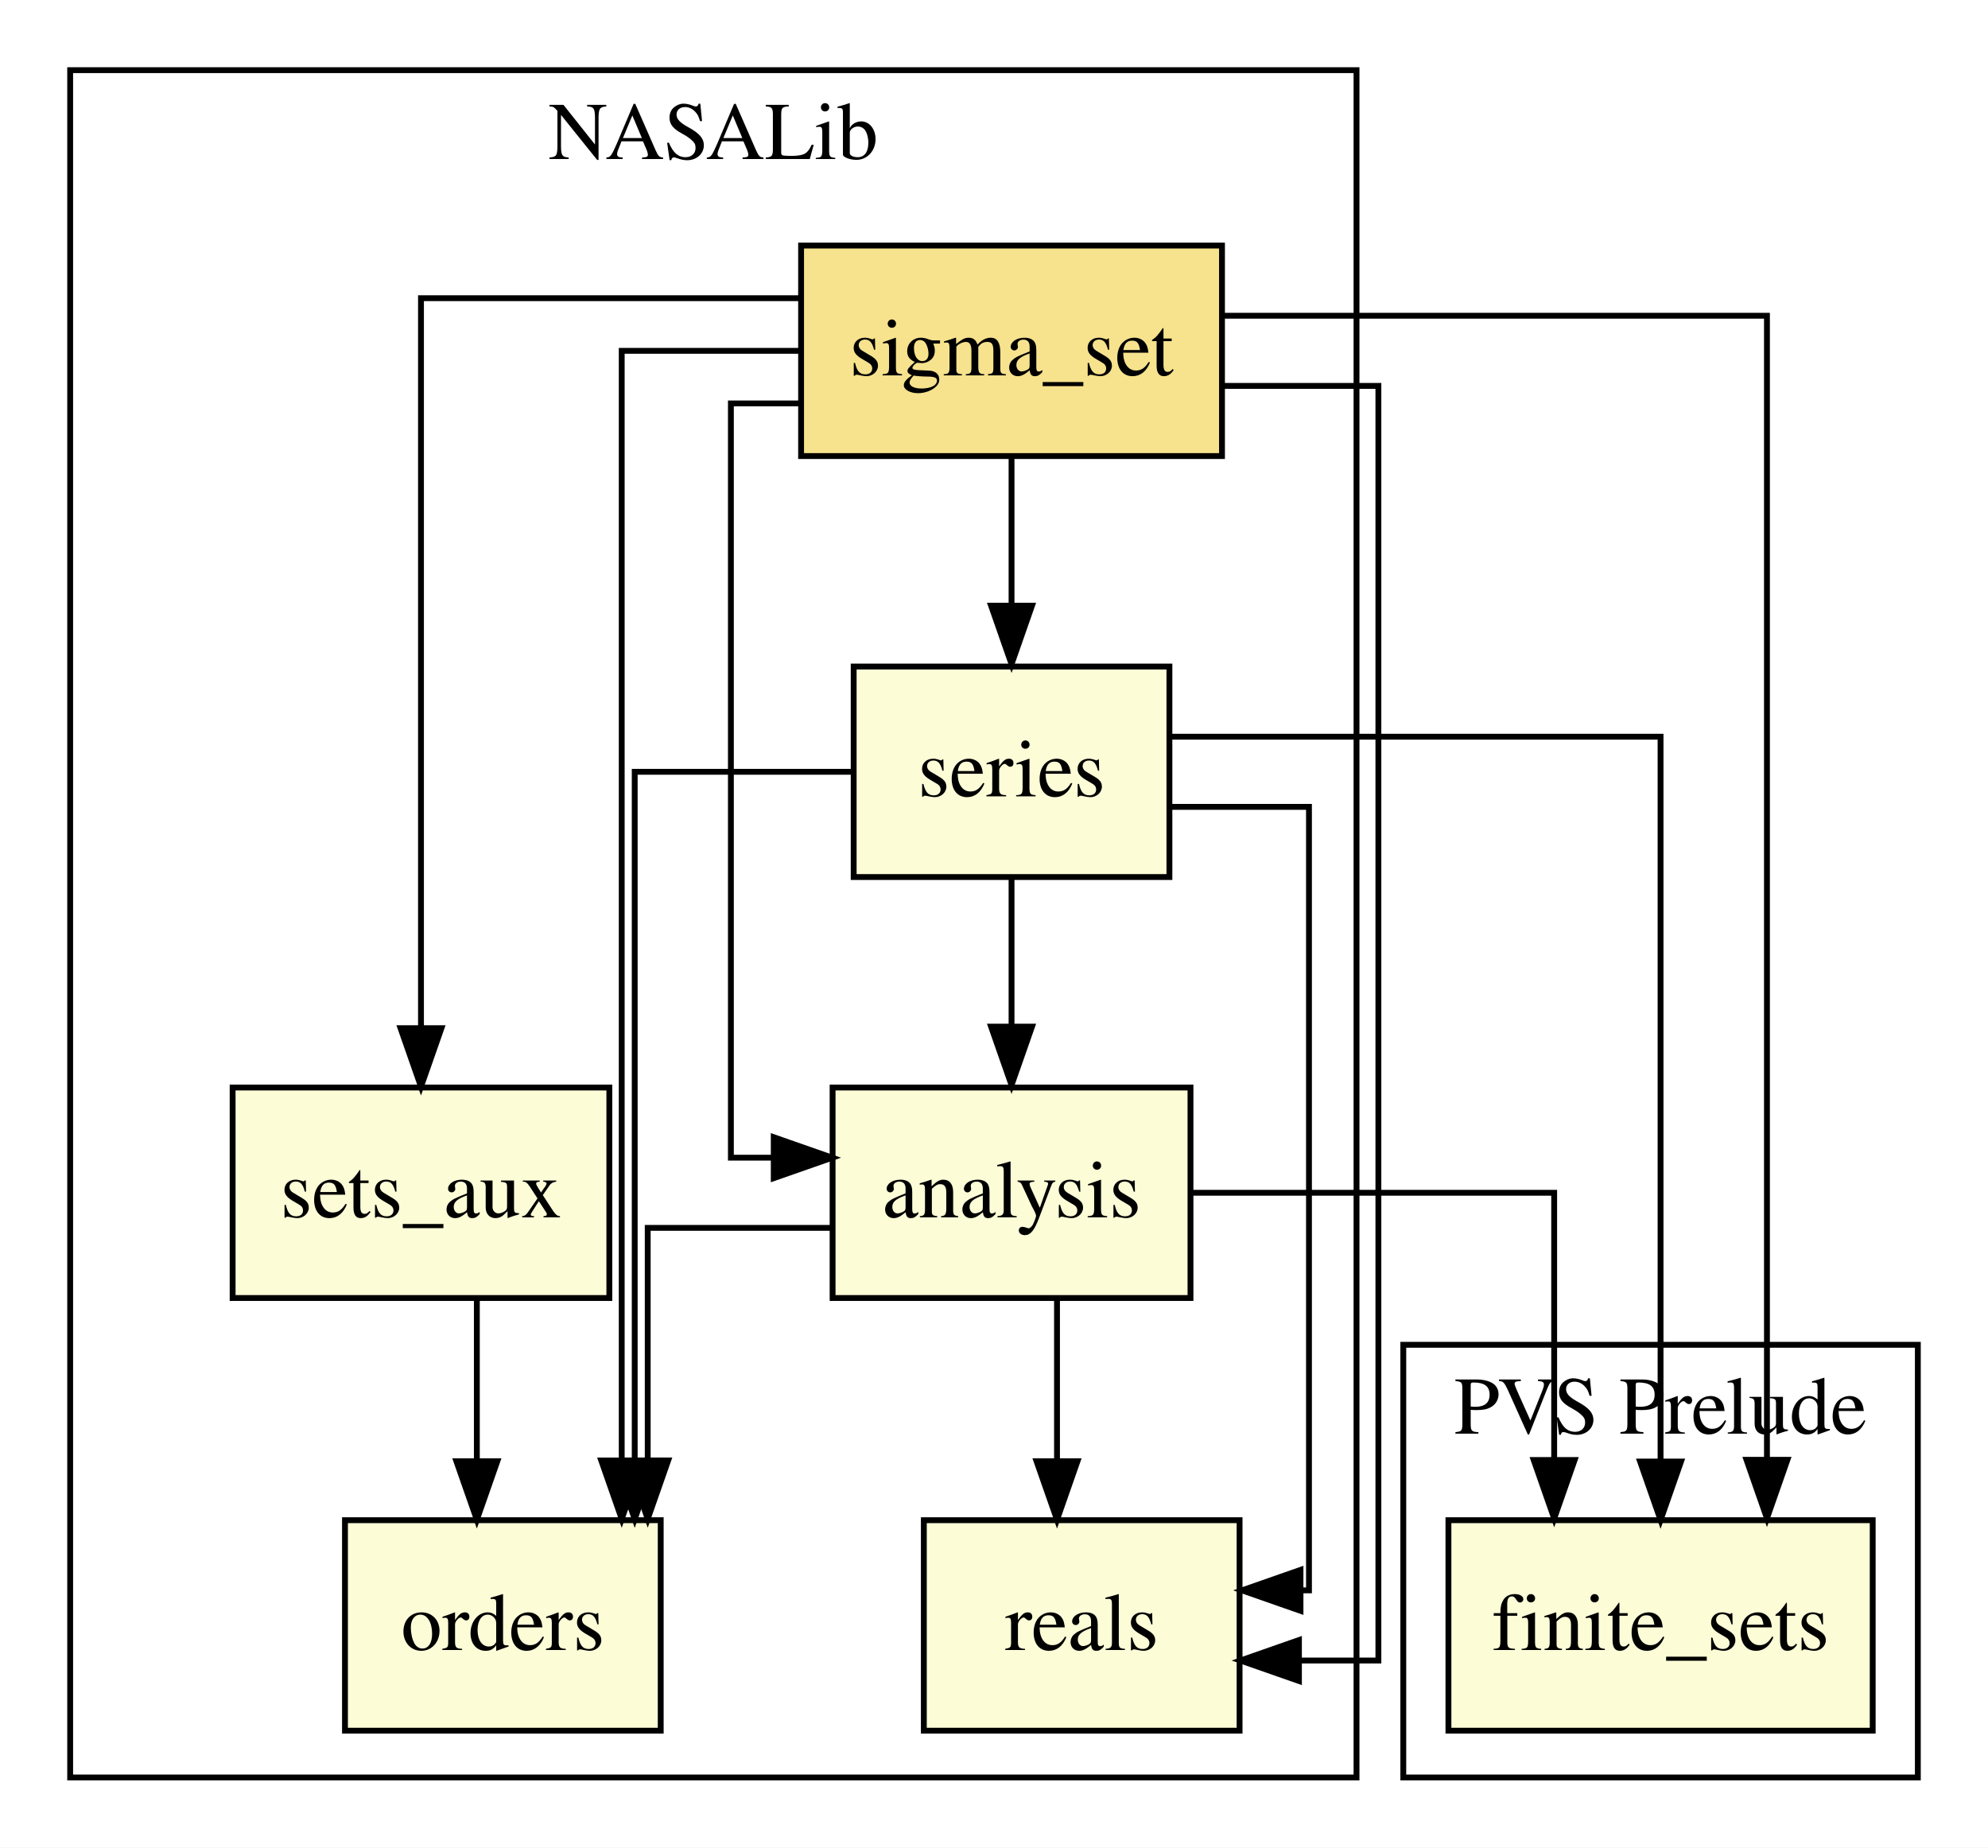
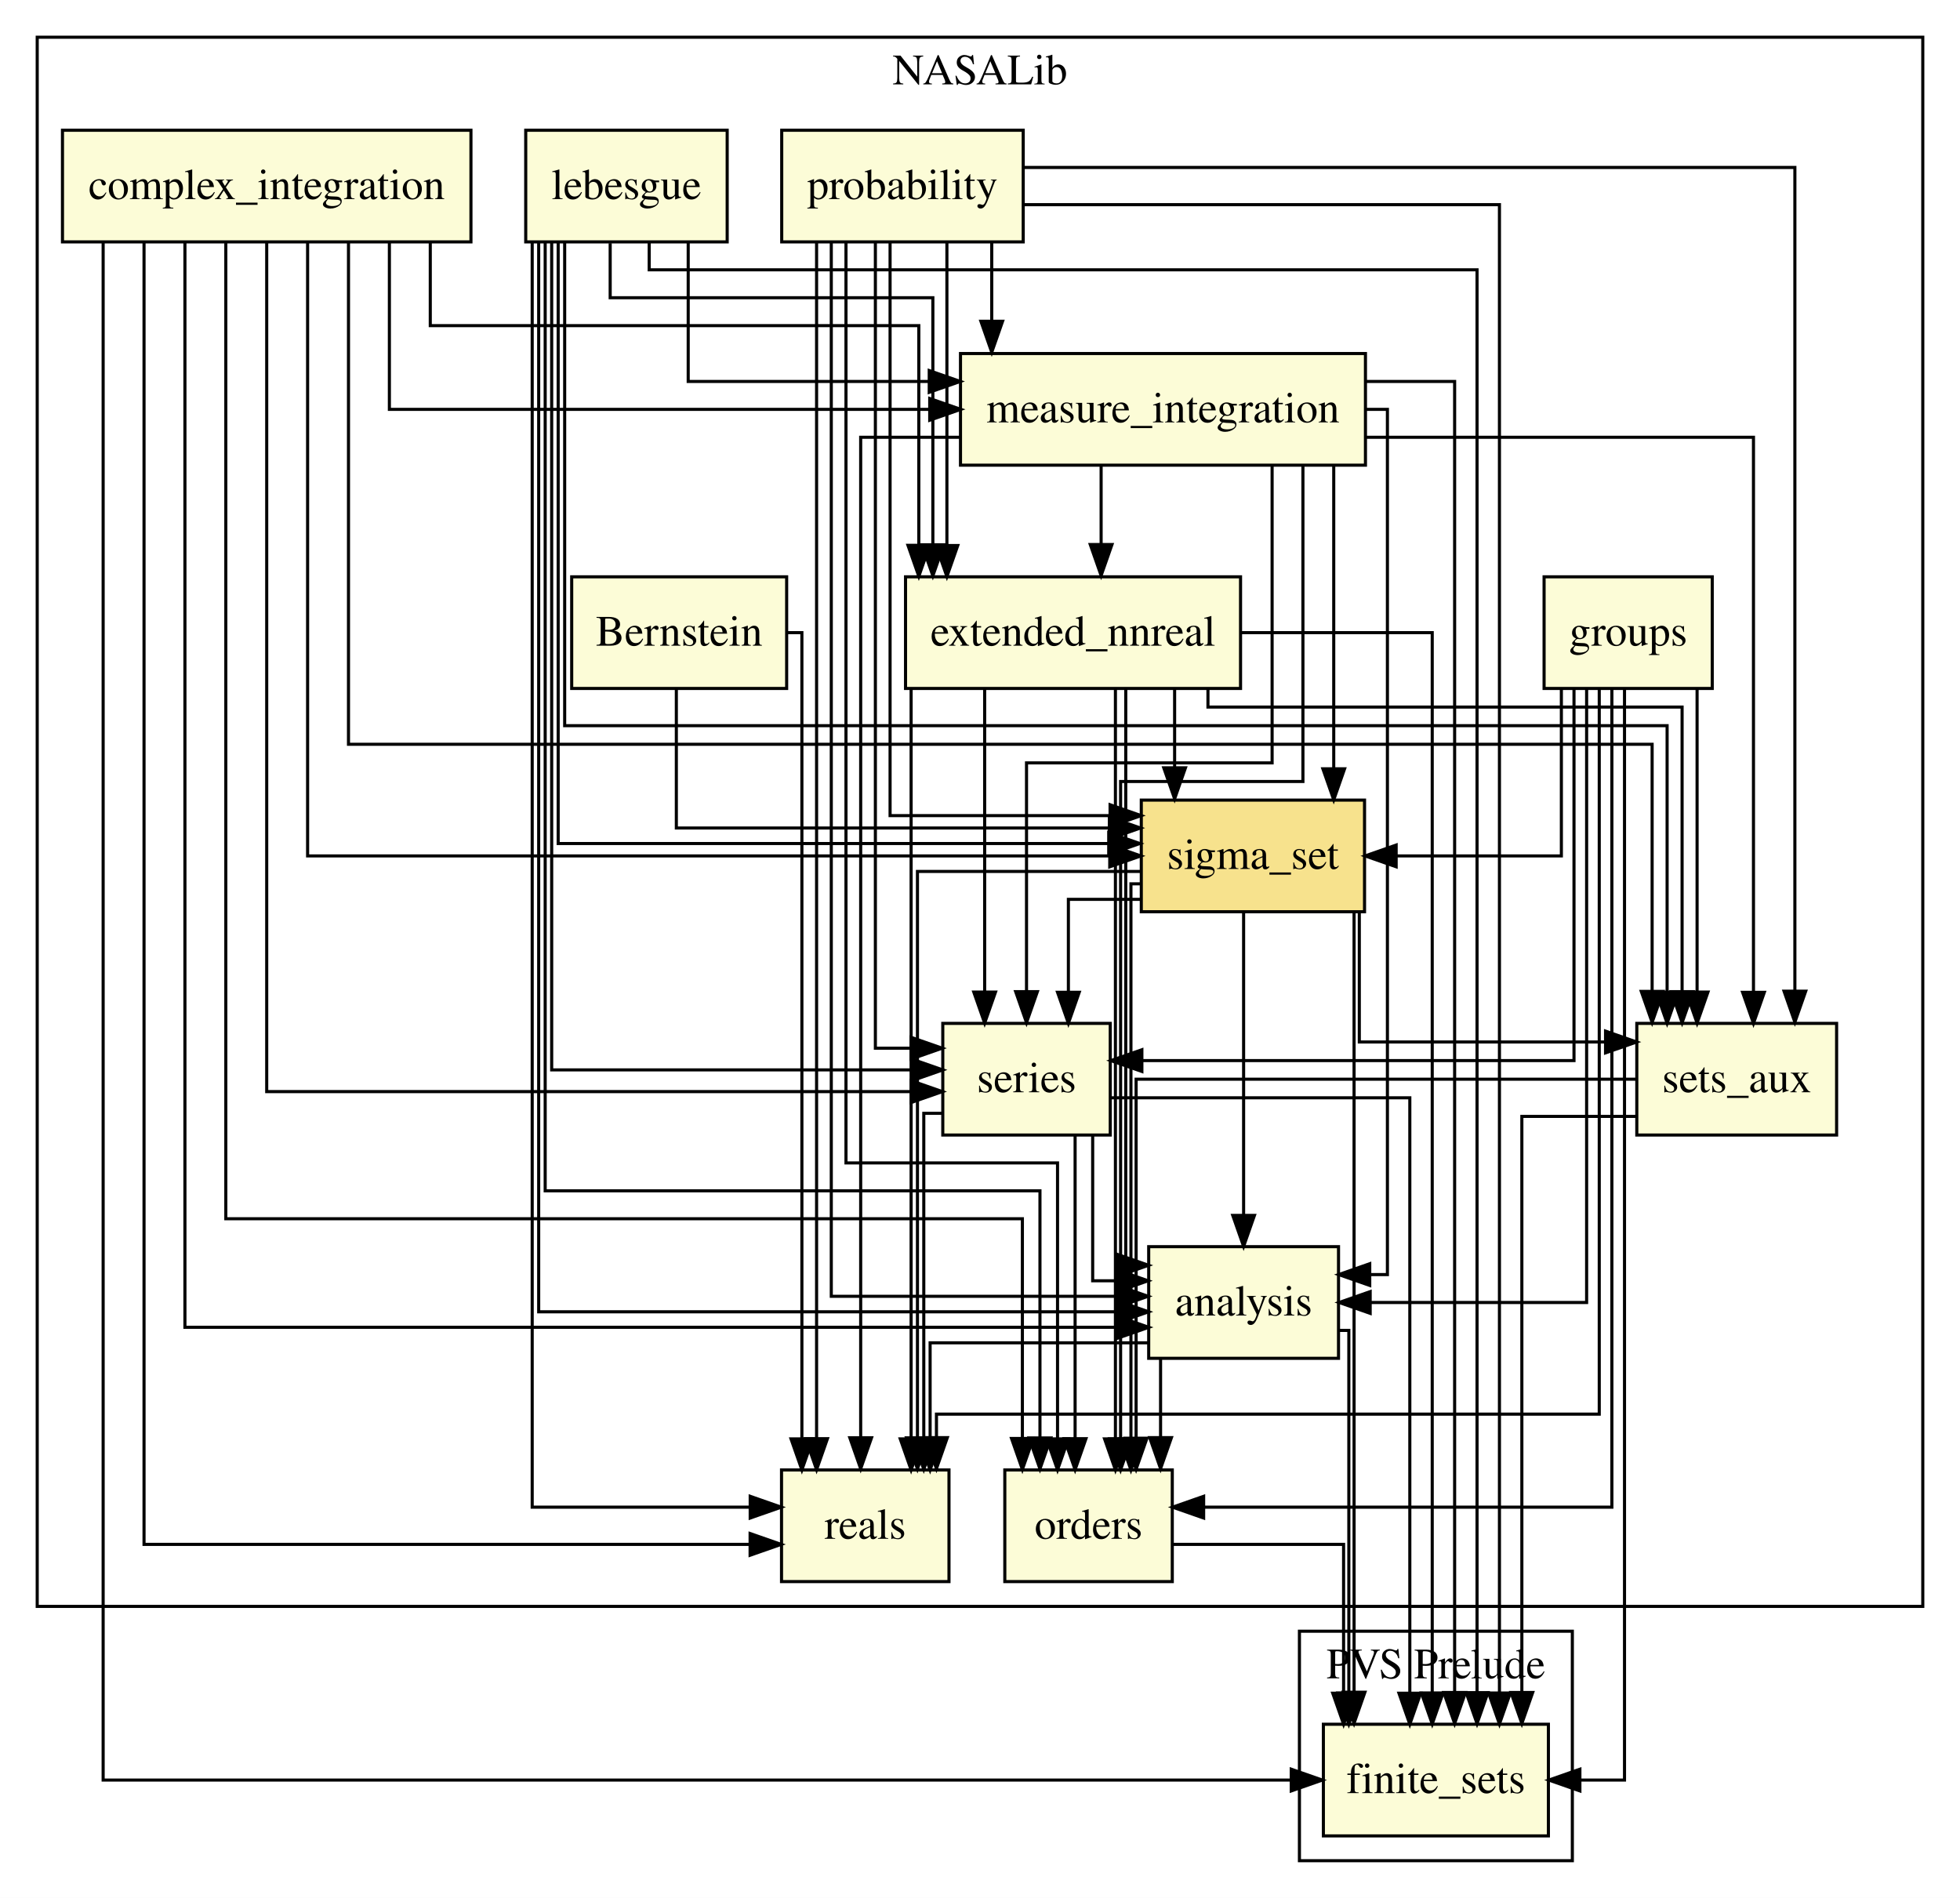
- <svg xmlns="http://www.w3.org/2000/svg" width="340pt" height="316pt" viewBox="0.00 0.00 340.00 316.00">
-   <g id="graph0" class="graph" transform="scale(1 1) rotate(0) translate(4 312)">
-     <polygon fill="#ffffff" stroke="transparent" points="-4,4 -4,-312 336,-312 336,4 -4,4" />
+ <svg xmlns="http://www.w3.org/2000/svg" width="632pt" height="612pt" viewBox="0.00 0.00 632.00 612.00">
+   <g id="graph0" class="graph" transform="scale(1 1) rotate(0) translate(4 608)">
+     <polygon fill="#ffffff" stroke="transparent" points="-4,4 -4,-608 628,-608 628,4 -4,4" />
    <g id="clust1" class="cluster">
-       <polygon fill="none" stroke="#000000" points="8,-8 8,-300 228,-300 228,-8 8,-8" />
-       <text text-anchor="middle" x="118" y="-284.8" font-family="Times,serif" font-size="14.00" fill="#000000">NASALib</text>
+       <polygon fill="none" stroke="#000000" points="8,-90 8,-596 616,-596 616,-90 8,-90" />
+       <text text-anchor="middle" x="312" y="-580.8" font-family="Times,serif" font-size="14.00" fill="#000000">NASALib</text>
    </g>
    <g id="clust2" class="cluster">
-       <polygon fill="none" stroke="#000000" points="236,-8 236,-82 324,-82 324,-8 236,-8" />
-       <text text-anchor="middle" x="280" y="-66.8" font-family="Times,serif" font-size="14.00" fill="#000000">PVS Prelude</text>
+       <polygon fill="none" stroke="#000000" points="415,-8 415,-82 503,-82 503,-8 415,-8" />
+       <text text-anchor="middle" x="459" y="-66.8" font-family="Times,serif" font-size="14.00" fill="#000000">PVS Prelude</text>
    </g>
    <g id="node1" class="node">
-       <polygon fill="#fcfcd7" stroke="#000000" points="199.604,-126 138.396,-126 138.396,-90 199.604,-90 199.604,-126" />
-       <text text-anchor="middle" x="169" y="-103.8" font-family="Times,serif" font-size="14.00" fill="#000000">analysis</text>
+       <polygon fill="#fcfcd7" stroke="#000000" points="495.28,-52 422.72,-52 422.72,-16 495.28,-16 495.28,-52" />
+       <text text-anchor="middle" x="459" y="-29.8" font-family="Times,serif" font-size="14.00" fill="#000000">finite_sets</text>
    </g>
    <g id="node2" class="node">
-       <polygon fill="#fcfcd7" stroke="#000000" points="109,-52 55,-52 55,-16 109,-16 109,-52" />
-       <text text-anchor="middle" x="82" y="-29.8" font-family="Times,serif" font-size="14.00" fill="#000000">orders</text>
+       <polygon fill="#fcfcd7" stroke="#000000" points="249.656,-422 180.344,-422 180.344,-386 249.656,-386 249.656,-422" />
+       <text text-anchor="middle" x="215" y="-399.8" font-family="Times,serif" font-size="14.00" fill="#000000">Bernstein</text>
+     </g>
+     <g id="node11" class="node">
+       <polygon fill="#fcfcd7" stroke="#000000" points="302,-134 248,-134 248,-98 302,-98 302,-134" />
+       <text text-anchor="middle" x="275" y="-111.8" font-family="Times,serif" font-size="14.00" fill="#000000">reals</text>
    </g>
    <g id="edge1" class="edge">
-       <path fill="none" stroke="#000000" d="M138.253,-102C122.577,-102 106.777,-102 106.777,-102 106.777,-102 106.777,-62.223 106.777,-62.223" />
-       <polygon fill="#000000" stroke="#000000" points="110.277,-62.223 106.777,-52.223 103.277,-62.223 110.277,-62.223" />
+       <path fill="none" stroke="#000000" d="M249.715,-404C252.674,-404 254.567,-404 254.567,-404 254.567,-404 254.567,-144.016 254.567,-144.016" />
+       <polygon fill="#000000" stroke="#000000" points="258.067,-144.016 254.567,-134.016 251.067,-144.016 258.067,-144.016" />
+     </g>
+     <g id="node14" class="node">
+       <polygon fill="#f7e28d" stroke="#000000" points="435.993,-350 364.007,-350 364.007,-314 435.993,-314 435.993,-350" />
+       <text text-anchor="middle" x="400" y="-327.8" font-family="Times,serif" font-size="14.00" fill="#000000">sigma_set</text>
+     </g>
+     <g id="edge2" class="edge">
+       <path fill="none" stroke="#000000" d="M214.086,-385.778C214.086,-367.171 214.086,-341 214.086,-341 214.086,-341 353.713,-341 353.713,-341" />
+       <polygon fill="#000000" stroke="#000000" points="353.713,-344.5 363.713,-341 353.713,-337.5 353.713,-344.5" />
    </g>
    <g id="node3" class="node">
-       <polygon fill="#fcfcd7" stroke="#000000" points="208,-52 154,-52 154,-16 208,-16 208,-52" />
-       <text text-anchor="middle" x="181" y="-29.8" font-family="Times,serif" font-size="14.00" fill="#000000">reals</text>
-     </g>
-     <g id="edge2" class="edge">
-       <path fill="none" stroke="#000000" d="M176.776,-89.708C176.776,-89.708 176.776,-62.082 176.776,-62.082" />
-       <polygon fill="#000000" stroke="#000000" points="180.276,-62.082 176.776,-52.082 173.276,-62.082 180.276,-62.082" />
+       <polygon fill="#fcfcd7" stroke="#000000" points="427.604,-206 366.396,-206 366.396,-170 427.604,-170 427.604,-206" />
+       <text text-anchor="middle" x="397" y="-183.8" font-family="Times,serif" font-size="14.00" fill="#000000">analysis</text>
+     </g>
+     <g id="edge3" class="edge">
+       <path fill="none" stroke="#000000" d="M427.552,-179C429.635,-179 430.93,-179 430.93,-179 430.93,-179 430.93,-62.071 430.93,-62.071" />
+       <polygon fill="#000000" stroke="#000000" points="434.43,-62.071 430.93,-52.071 427.43,-62.071 434.43,-62.071" />
+     </g>
+     <g id="node9" class="node">
+       <polygon fill="#fcfcd7" stroke="#000000" points="374,-134 320,-134 320,-98 374,-98 374,-134" />
+       <text text-anchor="middle" x="347" y="-111.8" font-family="Times,serif" font-size="14.00" fill="#000000">orders</text>
+     </g>
+     <g id="edge4" class="edge">
+       <path fill="none" stroke="#000000" d="M370.224,-169.831C370.224,-169.831 370.224,-144.413 370.224,-144.413" />
+       <polygon fill="#000000" stroke="#000000" points="373.724,-144.413 370.224,-134.413 366.724,-144.413 373.724,-144.413" />
+     </g>
+     <g id="edge5" class="edge">
+       <path fill="none" stroke="#000000" d="M366.397,-175C336.645,-175 295.915,-175 295.915,-175 295.915,-175 295.915,-144.023 295.915,-144.023" />
+       <polygon fill="#000000" stroke="#000000" points="299.415,-144.023 295.915,-134.023 292.415,-144.023 299.415,-144.023" />
+     </g>
+     <g id="node4" class="node">
+       <polygon fill="#fcfcd7" stroke="#000000" points="147.856,-566 16.145,-566 16.145,-530 147.856,-530 147.856,-566" />
+       <text text-anchor="middle" x="82" y="-543.8" font-family="Times,serif" font-size="14.00" fill="#000000">complex_integration</text>
+     </g>
+     <g id="edge6" class="edge">
+       <path fill="none" stroke="#000000" d="M29.258,-529.707C29.258,-438.143 29.258,-34 29.258,-34 29.258,-34 412.36,-34 412.36,-34" />
+       <polygon fill="#000000" stroke="#000000" points="412.361,-37.5 422.36,-34 412.36,-30.5 412.361,-37.5" />
+     </g>
+     <g id="edge7" class="edge">
+       <path fill="none" stroke="#000000" d="M55.629,-529.751C55.629,-455.496 55.629,-180 55.629,-180 55.629,-180 356.405,-180 356.405,-180" />
+       <polygon fill="#000000" stroke="#000000" points="356.405,-183.5 366.405,-180 356.405,-176.5 356.405,-183.5" />
+     </g>
+     <g id="node5" class="node">
+       <polygon fill="#fcfcd7" stroke="#000000" points="396.012,-422 287.988,-422 287.988,-386 396.012,-386 396.012,-422" />
+       <text text-anchor="middle" x="342" y="-399.8" font-family="Times,serif" font-size="14.00" fill="#000000">extended_nnreal</text>
+     </g>
+     <g id="edge8" class="edge">
+       <path fill="none" stroke="#000000" d="M134.742,-529.956C134.742,-517.437 134.742,-503 134.742,-503 134.742,-503 292.272,-503 292.272,-503 292.272,-503 292.272,-432.158 292.272,-432.158" />
+       <polygon fill="#000000" stroke="#000000" points="295.772,-432.158 292.272,-422.158 288.772,-432.158 295.772,-432.158" />
+     </g>
+     <g id="node8" class="node">
+       <polygon fill="#fcfcd7" stroke="#000000" points="436.29,-494 305.71,-494 305.71,-458 436.29,-458 436.29,-494" />
+       <text text-anchor="middle" x="371" y="-471.8" font-family="Times,serif" font-size="14.00" fill="#000000">measure_integration</text>
+     </g>
+     <g id="edge9" class="edge">
+       <path fill="none" stroke="#000000" d="M121.557,-529.831C121.557,-508.502 121.557,-476 121.557,-476 121.557,-476 295.788,-476 295.788,-476" />
+       <polygon fill="#000000" stroke="#000000" points="295.788,-479.5 305.788,-476 295.788,-472.5 295.788,-479.5" />
+     </g>
+     <g id="edge10" class="edge">
+       <path fill="none" stroke="#000000" d="M68.814,-529.622C68.814,-459.812 68.814,-215 68.814,-215 68.814,-215 325.667,-215 325.667,-215 325.667,-215 325.667,-144.158 325.667,-144.158" />
+       <polygon fill="#000000" stroke="#000000" points="329.167,-144.158 325.667,-134.158 322.167,-144.158 329.167,-144.158" />
+     </g>
+     <g id="edge11" class="edge">
+       <path fill="none" stroke="#000000" d="M42.443,-529.737C42.443,-446.842 42.443,-110 42.443,-110 42.443,-110 237.868,-110 237.868,-110" />
+       <polygon fill="#000000" stroke="#000000" points="237.868,-113.5 247.868,-110 237.868,-106.5 237.868,-113.5" />
+     </g>
+     <g id="node12" class="node">
+       <polygon fill="#fcfcd7" stroke="#000000" points="354,-278 300,-278 300,-242 354,-242 354,-278" />
+       <text text-anchor="middle" x="327" y="-255.8" font-family="Times,serif" font-size="14.00" fill="#000000">series</text>
+     </g>
+     <g id="edge12" class="edge">
+       <path fill="none" stroke="#000000" d="M82,-529.734C82,-465.808 82,-256 82,-256 82,-256 289.845,-256 289.845,-256" />
+       <polygon fill="#000000" stroke="#000000" points="289.845,-259.5 299.845,-256 289.845,-252.5 289.845,-259.5" />
+     </g>
+     <g id="node13" class="node">
+       <polygon fill="#fcfcd7" stroke="#000000" points="588.214,-278 523.786,-278 523.786,-242 588.214,-242 588.214,-278" />
+       <text text-anchor="middle" x="556" y="-255.8" font-family="Times,serif" font-size="14.00" fill="#000000">sets_aux</text>
+     </g>
+     <g id="edge13" class="edge">
+       <path fill="none" stroke="#000000" d="M108.371,-529.75C108.371,-483.989 108.371,-368 108.371,-368 108.371,-368 528.726,-368 528.726,-368 528.726,-368 528.726,-288.321 528.726,-288.321" />
+       <polygon fill="#000000" stroke="#000000" points="532.226,-288.321 528.726,-278.321 525.226,-288.321 532.226,-288.321" />
+     </g>
+     <g id="edge14" class="edge">
+       <path fill="none" stroke="#000000" d="M95.186,-529.956C95.186,-478.042 95.186,-332 95.186,-332 95.186,-332 353.837,-332 353.837,-332" />
+       <polygon fill="#000000" stroke="#000000" points="353.837,-335.5 363.837,-332 353.837,-328.5 353.837,-335.5" />
+     </g>
+     <g id="edge15" class="edge">
+       <path fill="none" stroke="#000000" d="M396.18,-404C426.323,-404 457.82,-404 457.82,-404 457.82,-404 457.82,-62.096 457.82,-62.096" />
+       <polygon fill="#000000" stroke="#000000" points="461.32,-62.096 457.82,-52.096 454.32,-62.096 461.32,-62.096" />
+     </g>
+     <g id="edge16" class="edge">
+       <path fill="none" stroke="#000000" d="M359.002,-385.896C359.002,-335.97 359.002,-200 359.002,-200 359.002,-200 359.734,-200 359.734,-200" />
+       <polygon fill="#000000" stroke="#000000" points="356.328,-203.5 366.328,-200 356.328,-196.5 356.328,-203.5" />
+     </g>
+     <g id="edge17" class="edge">
+       <path fill="none" stroke="#000000" d="M355.667,-385.984C355.667,-385.984 355.667,-144.009 355.667,-144.009" />
+       <polygon fill="#000000" stroke="#000000" points="359.167,-144.009 355.667,-134.009 352.167,-144.009 359.167,-144.009" />
+     </g>
+     <g id="edge18" class="edge">
+       <path fill="none" stroke="#000000" d="M289.787,-385.984C289.787,-385.984 289.787,-144.009 289.787,-144.009" />
+       <polygon fill="#000000" stroke="#000000" points="293.287,-144.009 289.787,-134.009 286.287,-144.009 293.287,-144.009" />
+     </g>
+     <g id="edge19" class="edge">
+       <path fill="none" stroke="#000000" d="M313.5,-385.762C313.5,-385.762 313.5,-288.09 313.5,-288.09" />
+       <polygon fill="#000000" stroke="#000000" points="317,-288.09 313.5,-278.09 310,-288.09 317,-288.09" />
+     </g>
+     <g id="edge20" class="edge">
+       <path fill="none" stroke="#000000" d="M385.505,-385.81C385.505,-382.462 385.505,-380 385.505,-380 385.505,-380 538.39,-380 538.39,-380 538.39,-380 538.39,-288.225 538.39,-288.225" />
+       <polygon fill="#000000" stroke="#000000" points="541.89,-288.225 538.39,-278.225 534.89,-288.226 541.89,-288.225" />
+     </g>
+     <g id="edge21" class="edge">
+       <path fill="none" stroke="#000000" d="M374.754,-385.831C374.754,-385.831 374.754,-360.413 374.754,-360.413" />
+       <polygon fill="#000000" stroke="#000000" points="378.254,-360.413 374.754,-350.413 371.254,-360.413 378.254,-360.413" />
+     </g>
+     <g id="node6" class="node">
+       <polygon fill="#fcfcd7" stroke="#000000" points="548.111,-422 493.889,-422 493.889,-386 548.111,-386 548.111,-422" />
+       <text text-anchor="middle" x="521" y="-399.8" font-family="Times,serif" font-size="14.00" fill="#000000">groups</text>
+     </g>
+     <g id="edge22" class="edge">
+       <path fill="none" stroke="#000000" d="M519.821,-385.904C519.821,-311.619 519.821,-34 519.821,-34 519.821,-34 505.433,-34 505.433,-34" />
+       <polygon fill="#000000" stroke="#000000" points="505.433,-30.5 495.433,-34 505.433,-37.5 505.433,-30.5" />
+     </g>
+     <g id="edge23" class="edge">
+       <path fill="none" stroke="#000000" d="M507.605,-385.955C507.605,-334.042 507.605,-188 507.605,-188 507.605,-188 437.81,-188 437.81,-188" />
+       <polygon fill="#000000" stroke="#000000" points="437.81,-184.5 427.81,-188 437.81,-191.5 437.81,-184.5" />
+     </g>
+     <g id="edge24" class="edge">
+       <path fill="none" stroke="#000000" d="M515.749,-385.931C515.749,-323.69 515.749,-122 515.749,-122 515.749,-122 384.113,-122 384.113,-122" />
+       <polygon fill="#000000" stroke="#000000" points="384.113,-118.5 374.113,-122 384.112,-125.5 384.113,-118.5" />
+     </g>
+     <g id="edge25" class="edge">
+       <path fill="none" stroke="#000000" d="M511.677,-385.877C511.677,-328.096 511.677,-152 511.677,-152 511.677,-152 297.957,-152 297.957,-152 297.957,-152 297.957,-144.422 297.957,-144.422" />
+       <polygon fill="#000000" stroke="#000000" points="301.457,-144.422 297.957,-134.422 294.457,-144.422 301.457,-144.422" />
+     </g>
+     <g id="edge26" class="edge">
+       <path fill="none" stroke="#000000" d="M503.534,-385.959C503.534,-348.552 503.534,-266 503.534,-266 503.534,-266 364.197,-266 364.197,-266" />
+       <polygon fill="#000000" stroke="#000000" points="364.197,-262.5 354.197,-266 364.196,-269.5 364.197,-262.5" />
+     </g>
+     <g id="edge27" class="edge">
+       <path fill="none" stroke="#000000" d="M543.223,-385.762C543.223,-385.762 543.223,-288.09 543.223,-288.09" />
+       <polygon fill="#000000" stroke="#000000" points="546.723,-288.09 543.223,-278.09 539.723,-288.09 546.723,-288.09" />
+     </g>
+     <g id="edge28" class="edge">
+       <path fill="none" stroke="#000000" d="M499.462,-385.831C499.462,-364.502 499.462,-332 499.462,-332 499.462,-332 446.189,-332 446.189,-332" />
+       <polygon fill="#000000" stroke="#000000" points="446.189,-328.5 436.189,-332 446.189,-335.5 446.189,-328.5" />
    </g>
    <g id="node7" class="node">
-       <polygon fill="#fcfcd7" stroke="#000000" points="316.28,-52 243.72,-52 243.72,-16 316.28,-16 316.28,-52" />
-       <text text-anchor="middle" x="280" y="-29.8" font-family="Times,serif" font-size="14.00" fill="#000000">finite_sets</text>
-     </g>
-     <g id="edge3" class="edge">
-       <path fill="none" stroke="#000000" d="M199.645,-108C226.677,-108 261.805,-108 261.805,-108 261.805,-108 261.805,-62.292 261.805,-62.292" />
-       <polygon fill="#000000" stroke="#000000" points="265.305,-62.292 261.805,-52.292 258.305,-62.292 265.305,-62.292" />
-     </g>
-     <g id="node4" class="node">
-       <polygon fill="#fcfcd7" stroke="#000000" points="196,-198 142,-198 142,-162 196,-162 196,-198" />
-       <text text-anchor="middle" x="169" y="-175.8" font-family="Times,serif" font-size="14.00" fill="#000000">series</text>
-     </g>
-     <g id="edge4" class="edge">
-       <path fill="none" stroke="#000000" d="M169,-161.831C169,-161.831 169,-136.413 169,-136.413" />
-       <polygon fill="#000000" stroke="#000000" points="172.5,-136.413 169,-126.413 165.5,-136.413 172.5,-136.413" />
-     </g>
-     <g id="edge5" class="edge">
-       <path fill="none" stroke="#000000" d="M141.669,-180C124.104,-180 104.553,-180 104.553,-180 104.553,-180 104.553,-62.196 104.553,-62.196" />
-       <polygon fill="#000000" stroke="#000000" points="108.054,-62.196 104.553,-52.196 101.054,-62.196 108.054,-62.196" />
-     </g>
-     <g id="edge6" class="edge">
-       <path fill="none" stroke="#000000" d="M196.222,-174C208.317,-174 219.87,-174 219.87,-174 219.87,-174 219.87,-40 219.87,-40 219.87,-40 218.418,-40 218.418,-40" />
-       <polygon fill="#000000" stroke="#000000" points="218.418,-36.5 208.418,-40 218.418,-43.5 218.418,-36.5" />
-     </g>
-     <g id="edge7" class="edge">
-       <path fill="none" stroke="#000000" d="M196.154,-186C229.015,-186 280,-186 280,-186 280,-186 280,-62.033 280,-62.033" />
-       <polygon fill="#000000" stroke="#000000" points="283.5,-62.033 280,-52.033 276.5,-62.033 283.5,-62.033" />
-     </g>
-     <g id="node5" class="node">
-       <polygon fill="#fcfcd7" stroke="#000000" points="100.214,-126 35.786,-126 35.786,-90 100.214,-90 100.214,-126" />
-       <text text-anchor="middle" x="68" y="-103.8" font-family="Times,serif" font-size="14.00" fill="#000000">sets_aux</text>
-     </g>
-     <g id="edge8" class="edge">
-       <path fill="none" stroke="#000000" d="M77.553,-89.708C77.553,-89.708 77.553,-62.082 77.553,-62.082" />
-       <polygon fill="#000000" stroke="#000000" points="81.054,-62.082 77.553,-52.082 74.054,-62.082 81.054,-62.082" />
-     </g>
-     <g id="node6" class="node">
-       <polygon fill="#f7e28d" stroke="#000000" points="204.993,-270 133.007,-270 133.007,-234 204.993,-234 204.993,-270" />
-       <text text-anchor="middle" x="169" y="-247.8" font-family="Times,serif" font-size="14.00" fill="#000000">sigma_set</text>
-     </g>
-     <g id="edge9" class="edge">
-       <path fill="none" stroke="#000000" d="M132.621,-243C125.926,-243 121.002,-243 121.002,-243 121.002,-243 121.002,-114 121.002,-114 121.002,-114 128.33,-114 128.33,-114" />
-       <polygon fill="#000000" stroke="#000000" points="128.33,-117.5 138.33,-114 128.33,-110.5 128.33,-117.5" />
-     </g>
-     <g id="edge10" class="edge">
-       <path fill="none" stroke="#000000" d="M132.933,-252C117.225,-252 102.33,-252 102.33,-252 102.33,-252 102.33,-62.212 102.33,-62.212" />
-       <polygon fill="#000000" stroke="#000000" points="105.83,-62.212 102.33,-52.212 98.83,-62.212 105.83,-62.212" />
-     </g>
-     <g id="edge11" class="edge">
-       <path fill="none" stroke="#000000" d="M205.133,-246C219.079,-246 231.74,-246 231.74,-246 231.74,-246 231.74,-28 231.74,-28 231.74,-28 218.153,-28 218.153,-28" />
-       <polygon fill="#000000" stroke="#000000" points="218.153,-24.5 208.153,-28 218.153,-31.5 218.153,-24.5" />
-     </g>
-     <g id="edge12" class="edge">
-       <path fill="none" stroke="#000000" d="M169,-233.831C169,-233.831 169,-208.413 169,-208.413" />
-       <polygon fill="#000000" stroke="#000000" points="172.5,-208.413 169,-198.413 165.5,-208.413 172.5,-208.413" />
-     </g>
-     <g id="edge13" class="edge">
-       <path fill="none" stroke="#000000" d="M132.822,-261C103.841,-261 68,-261 68,-261 68,-261 68,-136.152 68,-136.152" />
-       <polygon fill="#000000" stroke="#000000" points="71.5,-136.152 68,-126.152 64.5,-136.152 71.5,-136.152" />
-     </g>
-     <g id="edge14" class="edge">
-       <path fill="none" stroke="#000000" d="M205.332,-258C243.544,-258 298.195,-258 298.195,-258 298.195,-258 298.195,-62.331 298.195,-62.331" />
-       <polygon fill="#000000" stroke="#000000" points="301.695,-62.331 298.195,-52.331 294.695,-62.331 301.695,-62.331" />
+       <polygon fill="#fcfcd7" stroke="#000000" points="230.48,-566 165.52,-566 165.52,-530 230.48,-530 230.48,-566" />
+       <text text-anchor="middle" x="198" y="-543.8" font-family="Times,serif" font-size="14.00" fill="#000000">lebesgue</text>
+     </g>
+     <g id="edge29" class="edge">
+       <path fill="none" stroke="#000000" d="M205.331,-529.841C205.331,-524.957 205.331,-521 205.331,-521 205.331,-521 472.27,-521 472.27,-521 472.27,-521 472.27,-62.202 472.27,-62.202" />
+       <polygon fill="#000000" stroke="#000000" points="475.77,-62.202 472.27,-52.202 468.77,-62.202 475.77,-62.202" />
+     </g>
+     <g id="edge30" class="edge">
+       <path fill="none" stroke="#000000" d="M169.699,-529.999C169.699,-456.753 169.699,-185 169.699,-185 169.699,-185 356.345,-185 356.345,-185" />
+       <polygon fill="#000000" stroke="#000000" points="356.345,-188.5 366.345,-185 356.345,-181.5 356.345,-188.5" />
+     </g>
+     <g id="edge31" class="edge">
+       <path fill="none" stroke="#000000" d="M192.752,-529.578C192.752,-520.721 192.752,-512 192.752,-512 192.752,-512 296.8,-512 296.8,-512 296.8,-512 296.8,-432.321 296.8,-432.321" />
+       <polygon fill="#000000" stroke="#000000" points="300.3,-432.321 296.8,-422.321 293.3,-432.321 300.3,-432.321" />
+     </g>
+     <g id="edge32" class="edge">
+       <path fill="none" stroke="#000000" d="M217.91,-529.778C217.91,-511.171 217.91,-485 217.91,-485 217.91,-485 295.632,-485 295.632,-485" />
+       <polygon fill="#000000" stroke="#000000" points="295.632,-488.5 305.632,-485 295.632,-481.5 295.632,-488.5" />
+     </g>
+     <g id="edge33" class="edge">
+       <path fill="none" stroke="#000000" d="M171.794,-529.652C171.794,-461.112 171.794,-224 171.794,-224 171.794,-224 331.333,-224 331.333,-224 331.333,-224 331.333,-144.321 331.333,-144.321" />
+       <polygon fill="#000000" stroke="#000000" points="334.833,-144.321 331.333,-134.321 327.833,-144.321 334.833,-144.321" />
+     </g>
+     <g id="edge34" class="edge">
+       <path fill="none" stroke="#000000" d="M167.605,-529.967C167.605,-448.885 167.605,-122 167.605,-122 167.605,-122 237.9,-122 237.9,-122" />
+       <polygon fill="#000000" stroke="#000000" points="237.9,-125.5 247.9,-122 237.9,-118.5 237.9,-125.5" />
+     </g>
+     <g id="edge35" class="edge">
+       <path fill="none" stroke="#000000" d="M173.889,-529.738C173.889,-466.836 173.889,-263 173.889,-263 173.889,-263 289.979,-263 289.979,-263" />
+       <polygon fill="#000000" stroke="#000000" points="289.979,-266.5 299.979,-263 289.979,-259.5 289.979,-266.5" />
+     </g>
+     <g id="edge36" class="edge">
+       <path fill="none" stroke="#000000" d="M178.078,-529.708C178.078,-485.034 178.078,-374 178.078,-374 178.078,-374 533.558,-374 533.558,-374 533.558,-374 533.558,-288.064 533.558,-288.064" />
+       <polygon fill="#000000" stroke="#000000" points="537.058,-288.064 533.558,-278.064 530.058,-288.064 537.058,-288.064" />
+     </g>
+     <g id="edge37" class="edge">
+       <path fill="none" stroke="#000000" d="M175.983,-529.925C175.983,-478.658 175.983,-336 175.983,-336 175.983,-336 353.509,-336 353.509,-336" />
+       <polygon fill="#000000" stroke="#000000" points="353.509,-339.5 363.509,-336 353.509,-332.5 353.509,-339.5" />
+     </g>
+     <g id="edge38" class="edge">
+       <path fill="none" stroke="#000000" d="M436.317,-485C452.365,-485 465.045,-485 465.045,-485 465.045,-485 465.045,-62.238 465.045,-62.238" />
+       <polygon fill="#000000" stroke="#000000" points="468.545,-62.238 465.045,-52.238 461.545,-62.238 468.545,-62.238" />
+     </g>
+     <g id="edge39" class="edge">
+       <path fill="none" stroke="#000000" d="M436.166,-476C440.609,-476 443.37,-476 443.37,-476 443.37,-476 443.37,-197 443.37,-197 443.37,-197 437.671,-197 437.671,-197" />
+       <polygon fill="#000000" stroke="#000000" points="437.671,-193.5 427.671,-197 437.671,-200.5 437.671,-193.5" />
+     </g>
+     <g id="edge40" class="edge">
+       <path fill="none" stroke="#000000" d="M351.055,-457.831C351.055,-457.831 351.055,-432.413 351.055,-432.413" />
+       <polygon fill="#000000" stroke="#000000" points="354.555,-432.413 351.055,-422.413 347.555,-432.413 354.555,-432.413" />
+     </g>
+     <g id="edge41" class="edge">
+       <path fill="none" stroke="#000000" d="M416.126,-457.775C416.126,-424.205 416.126,-356 416.126,-356 416.126,-356 357.334,-356 357.334,-356 357.334,-356 357.334,-144.039 357.334,-144.039" />
+       <polygon fill="#000000" stroke="#000000" points="360.835,-144.039 357.334,-134.039 353.835,-144.039 360.835,-144.039" />
+     </g>
+     <g id="edge42" class="edge">
+       <path fill="none" stroke="#000000" d="M305.713,-467C287.956,-467 273.526,-467 273.526,-467 273.526,-467 273.526,-144.377 273.526,-144.377" />
+       <polygon fill="#000000" stroke="#000000" points="277.026,-144.377 273.526,-134.377 270.026,-144.377 277.026,-144.377" />
+     </g>
+     <g id="edge43" class="edge">
+       <path fill="none" stroke="#000000" d="M406.191,-457.936C406.191,-425.791 406.191,-362 406.191,-362 406.191,-362 327,-362 327,-362 327,-362 327,-288.236 327,-288.236" />
+       <polygon fill="#000000" stroke="#000000" points="330.5,-288.236 327,-278.236 323.5,-288.236 330.5,-288.236" />
+     </g>
+     <g id="edge44" class="edge">
+       <path fill="none" stroke="#000000" d="M436.26,-467C491.379,-467 561.406,-467 561.406,-467 561.406,-467 561.406,-288.008 561.406,-288.008" />
+       <polygon fill="#000000" stroke="#000000" points="564.906,-288.008 561.406,-278.008 557.906,-288.008 564.906,-288.008" />
+     </g>
+     <g id="edge45" class="edge">
+       <path fill="none" stroke="#000000" d="M426.061,-457.762C426.061,-457.762 426.061,-360.09 426.061,-360.09" />
+       <polygon fill="#000000" stroke="#000000" points="429.561,-360.09 426.061,-350.09 422.561,-360.09 429.561,-360.09" />
+     </g>
+     <g id="edge46" class="edge">
+       <path fill="none" stroke="#000000" d="M374.385,-110C398.309,-110 429.241,-110 429.241,-110 429.241,-110 429.241,-62.011 429.241,-62.011" />
+       <polygon fill="#000000" stroke="#000000" points="432.741,-62.011 429.241,-52.011 425.741,-62.011 432.741,-62.011" />
+     </g>
+     <g id="node10" class="node">
+       <polygon fill="#fcfcd7" stroke="#000000" points="325.936,-566 248.064,-566 248.064,-530 325.936,-530 325.936,-566" />
+       <text text-anchor="middle" x="287" y="-543.8" font-family="Times,serif" font-size="14.00" fill="#000000">probability</text>
+     </g>
+     <g id="edge47" class="edge">
+       <path fill="none" stroke="#000000" d="M325.954,-542C382.202,-542 479.495,-542 479.495,-542 479.495,-542 479.495,-62.08 479.495,-62.08" />
+       <polygon fill="#000000" stroke="#000000" points="482.995,-62.08 479.495,-52.08 475.995,-62.08 482.995,-62.08" />
+     </g>
+     <g id="edge48" class="edge">
+       <path fill="none" stroke="#000000" d="M264.046,-529.755C264.046,-456.801 264.046,-190 264.046,-190 264.046,-190 356.164,-190 356.164,-190" />
+       <polygon fill="#000000" stroke="#000000" points="356.164,-193.5 366.164,-190 356.164,-186.5 356.164,-193.5" />
+     </g>
+     <g id="edge49" class="edge">
+       <path fill="none" stroke="#000000" d="M301.327,-529.762C301.327,-529.762 301.327,-432.09 301.327,-432.09" />
+       <polygon fill="#000000" stroke="#000000" points="304.827,-432.09 301.327,-422.09 297.827,-432.09 304.827,-432.09" />
+     </g>
+     <g id="edge50" class="edge">
+       <path fill="none" stroke="#000000" d="M315.786,-529.831C315.786,-529.831 315.786,-504.413 315.786,-504.413" />
+       <polygon fill="#000000" stroke="#000000" points="319.286,-504.413 315.786,-494.413 312.286,-504.413 319.286,-504.413" />
+     </g>
+     <g id="edge51" class="edge">
+       <path fill="none" stroke="#000000" d="M268.786,-529.703C268.786,-462.474 268.786,-233 268.786,-233 268.786,-233 337,-233 337,-233 337,-233 337,-144.025 337,-144.025" />
+       <polygon fill="#000000" stroke="#000000" points="340.5,-144.025 337,-134.025 333.5,-144.025 340.5,-144.025" />
+     </g>
+     <g id="edge52" class="edge">
+       <path fill="none" stroke="#000000" d="M259.307,-529.987C259.307,-529.987 259.307,-144.089 259.307,-144.089" />
+       <polygon fill="#000000" stroke="#000000" points="262.807,-144.089 259.307,-134.089 255.807,-144.089 262.807,-144.089" />
+     </g>
+     <g id="edge53" class="edge">
+       <path fill="none" stroke="#000000" d="M278.265,-529.76C278.265,-467.912 278.265,-270 278.265,-270 278.265,-270 289.783,-270 289.783,-270" />
+       <polygon fill="#000000" stroke="#000000" points="289.783,-273.5 299.783,-270 289.783,-266.5 289.783,-273.5" />
+     </g>
+     <g id="edge54" class="edge">
+       <path fill="none" stroke="#000000" d="M325.808,-554C404.353,-554 574.756,-554 574.756,-554 574.756,-554 574.756,-288.391 574.756,-288.391" />
+       <polygon fill="#000000" stroke="#000000" points="578.256,-288.391 574.756,-278.391 571.256,-288.391 578.256,-288.391" />
+     </g>
+     <g id="edge55" class="edge">
+       <path fill="none" stroke="#000000" d="M283.005,-529.985C283.005,-480.303 283.005,-345 283.005,-345 283.005,-345 353.943,-345 353.943,-345" />
+       <polygon fill="#000000" stroke="#000000" points="353.943,-348.5 363.943,-345 353.943,-341.5 353.943,-348.5" />
+     </g>
+     <g id="edge56" class="edge">
+       <path fill="none" stroke="#000000" d="M354.123,-254C390.506,-254 450.595,-254 450.595,-254 450.595,-254 450.595,-62.004 450.595,-62.004" />
+       <polygon fill="#000000" stroke="#000000" points="454.095,-62.004 450.595,-52.004 447.095,-62.004 454.095,-62.004" />
+     </g>
+     <g id="edge57" class="edge">
+       <path fill="none" stroke="#000000" d="M348.333,-241.894C348.333,-222.661 348.333,-195 348.333,-195 348.333,-195 356.179,-195 356.179,-195" />
+       <polygon fill="#000000" stroke="#000000" points="356.179,-198.5 366.179,-195 356.179,-191.5 356.179,-198.5" />
+     </g>
+     <g id="edge58" class="edge">
+       <path fill="none" stroke="#000000" d="M342.667,-241.762C342.667,-241.762 342.667,-144.09 342.667,-144.09" />
+       <polygon fill="#000000" stroke="#000000" points="346.167,-144.09 342.667,-134.09 339.167,-144.09 346.167,-144.09" />
+     </g>
+     <g id="edge59" class="edge">
+       <path fill="none" stroke="#000000" d="M299.948,-249C296.349,-249 293.872,-249 293.872,-249 293.872,-249 293.872,-144.214 293.872,-144.214" />
+       <polygon fill="#000000" stroke="#000000" points="297.372,-144.214 293.872,-134.214 290.372,-144.214 297.372,-144.214" />
+     </g>
+     <g id="edge60" class="edge">
+       <path fill="none" stroke="#000000" d="M523.794,-248C505.702,-248 486.72,-248 486.72,-248 486.72,-248 486.72,-62.245 486.72,-62.245" />
+       <polygon fill="#000000" stroke="#000000" points="490.22,-62.245 486.72,-52.245 483.22,-62.246 490.22,-62.245" />
+     </g>
+     <g id="edge61" class="edge">
+       <path fill="none" stroke="#000000" d="M523.585,-260C468.454,-260 362.336,-260 362.336,-260 362.336,-260 362.336,-144.238 362.336,-144.238" />
+       <polygon fill="#000000" stroke="#000000" points="365.836,-144.238 362.336,-134.238 358.836,-144.238 365.836,-144.238" />
+     </g>
+     <g id="edge62" class="edge">
+       <path fill="none" stroke="#000000" d="M432.619,-313.807C432.619,-313.807 432.619,-62.333 432.619,-62.333" />
+       <polygon fill="#000000" stroke="#000000" points="436.119,-62.333 432.619,-52.333 429.119,-62.333 436.119,-62.333" />
+     </g>
+     <g id="edge63" class="edge">
+       <path fill="none" stroke="#000000" d="M397,-313.762C397,-313.762 397,-216.09 397,-216.09" />
+       <polygon fill="#000000" stroke="#000000" points="400.5,-216.09 397,-206.09 393.5,-216.09 400.5,-216.09" />
+     </g>
+     <g id="edge64" class="edge">
+       <path fill="none" stroke="#000000" d="M363.755,-323C361.831,-323 360.669,-323 360.669,-323 360.669,-323 360.669,-144.008 360.669,-144.008" />
+       <polygon fill="#000000" stroke="#000000" points="364.169,-144.008 360.669,-134.008 357.169,-144.008 364.169,-144.008" />
+     </g>
+     <g id="edge65" class="edge">
+       <path fill="none" stroke="#000000" d="M363.981,-327C332.514,-327 291.83,-327 291.83,-327 291.83,-327 291.83,-144.356 291.83,-144.356" />
+       <polygon fill="#000000" stroke="#000000" points="295.33,-144.356 291.83,-134.356 288.33,-144.356 295.33,-144.356" />
+     </g>
+     <g id="edge66" class="edge">
+       <path fill="none" stroke="#000000" d="M363.675,-318C351.287,-318 340.5,-318 340.5,-318 340.5,-318 340.5,-288.034 340.5,-288.034" />
+       <polygon fill="#000000" stroke="#000000" points="344,-288.034 340.5,-278.034 337,-288.034 344,-288.034" />
+     </g>
+     <g id="edge67" class="edge">
+       <path fill="none" stroke="#000000" d="M434.308,-313.998C434.308,-296.325 434.308,-272 434.308,-272 434.308,-272 513.708,-272 513.708,-272" />
+       <polygon fill="#000000" stroke="#000000" points="513.708,-275.5 523.708,-272 513.708,-268.5 513.708,-275.5" />
    </g>
  </g>
</svg>
